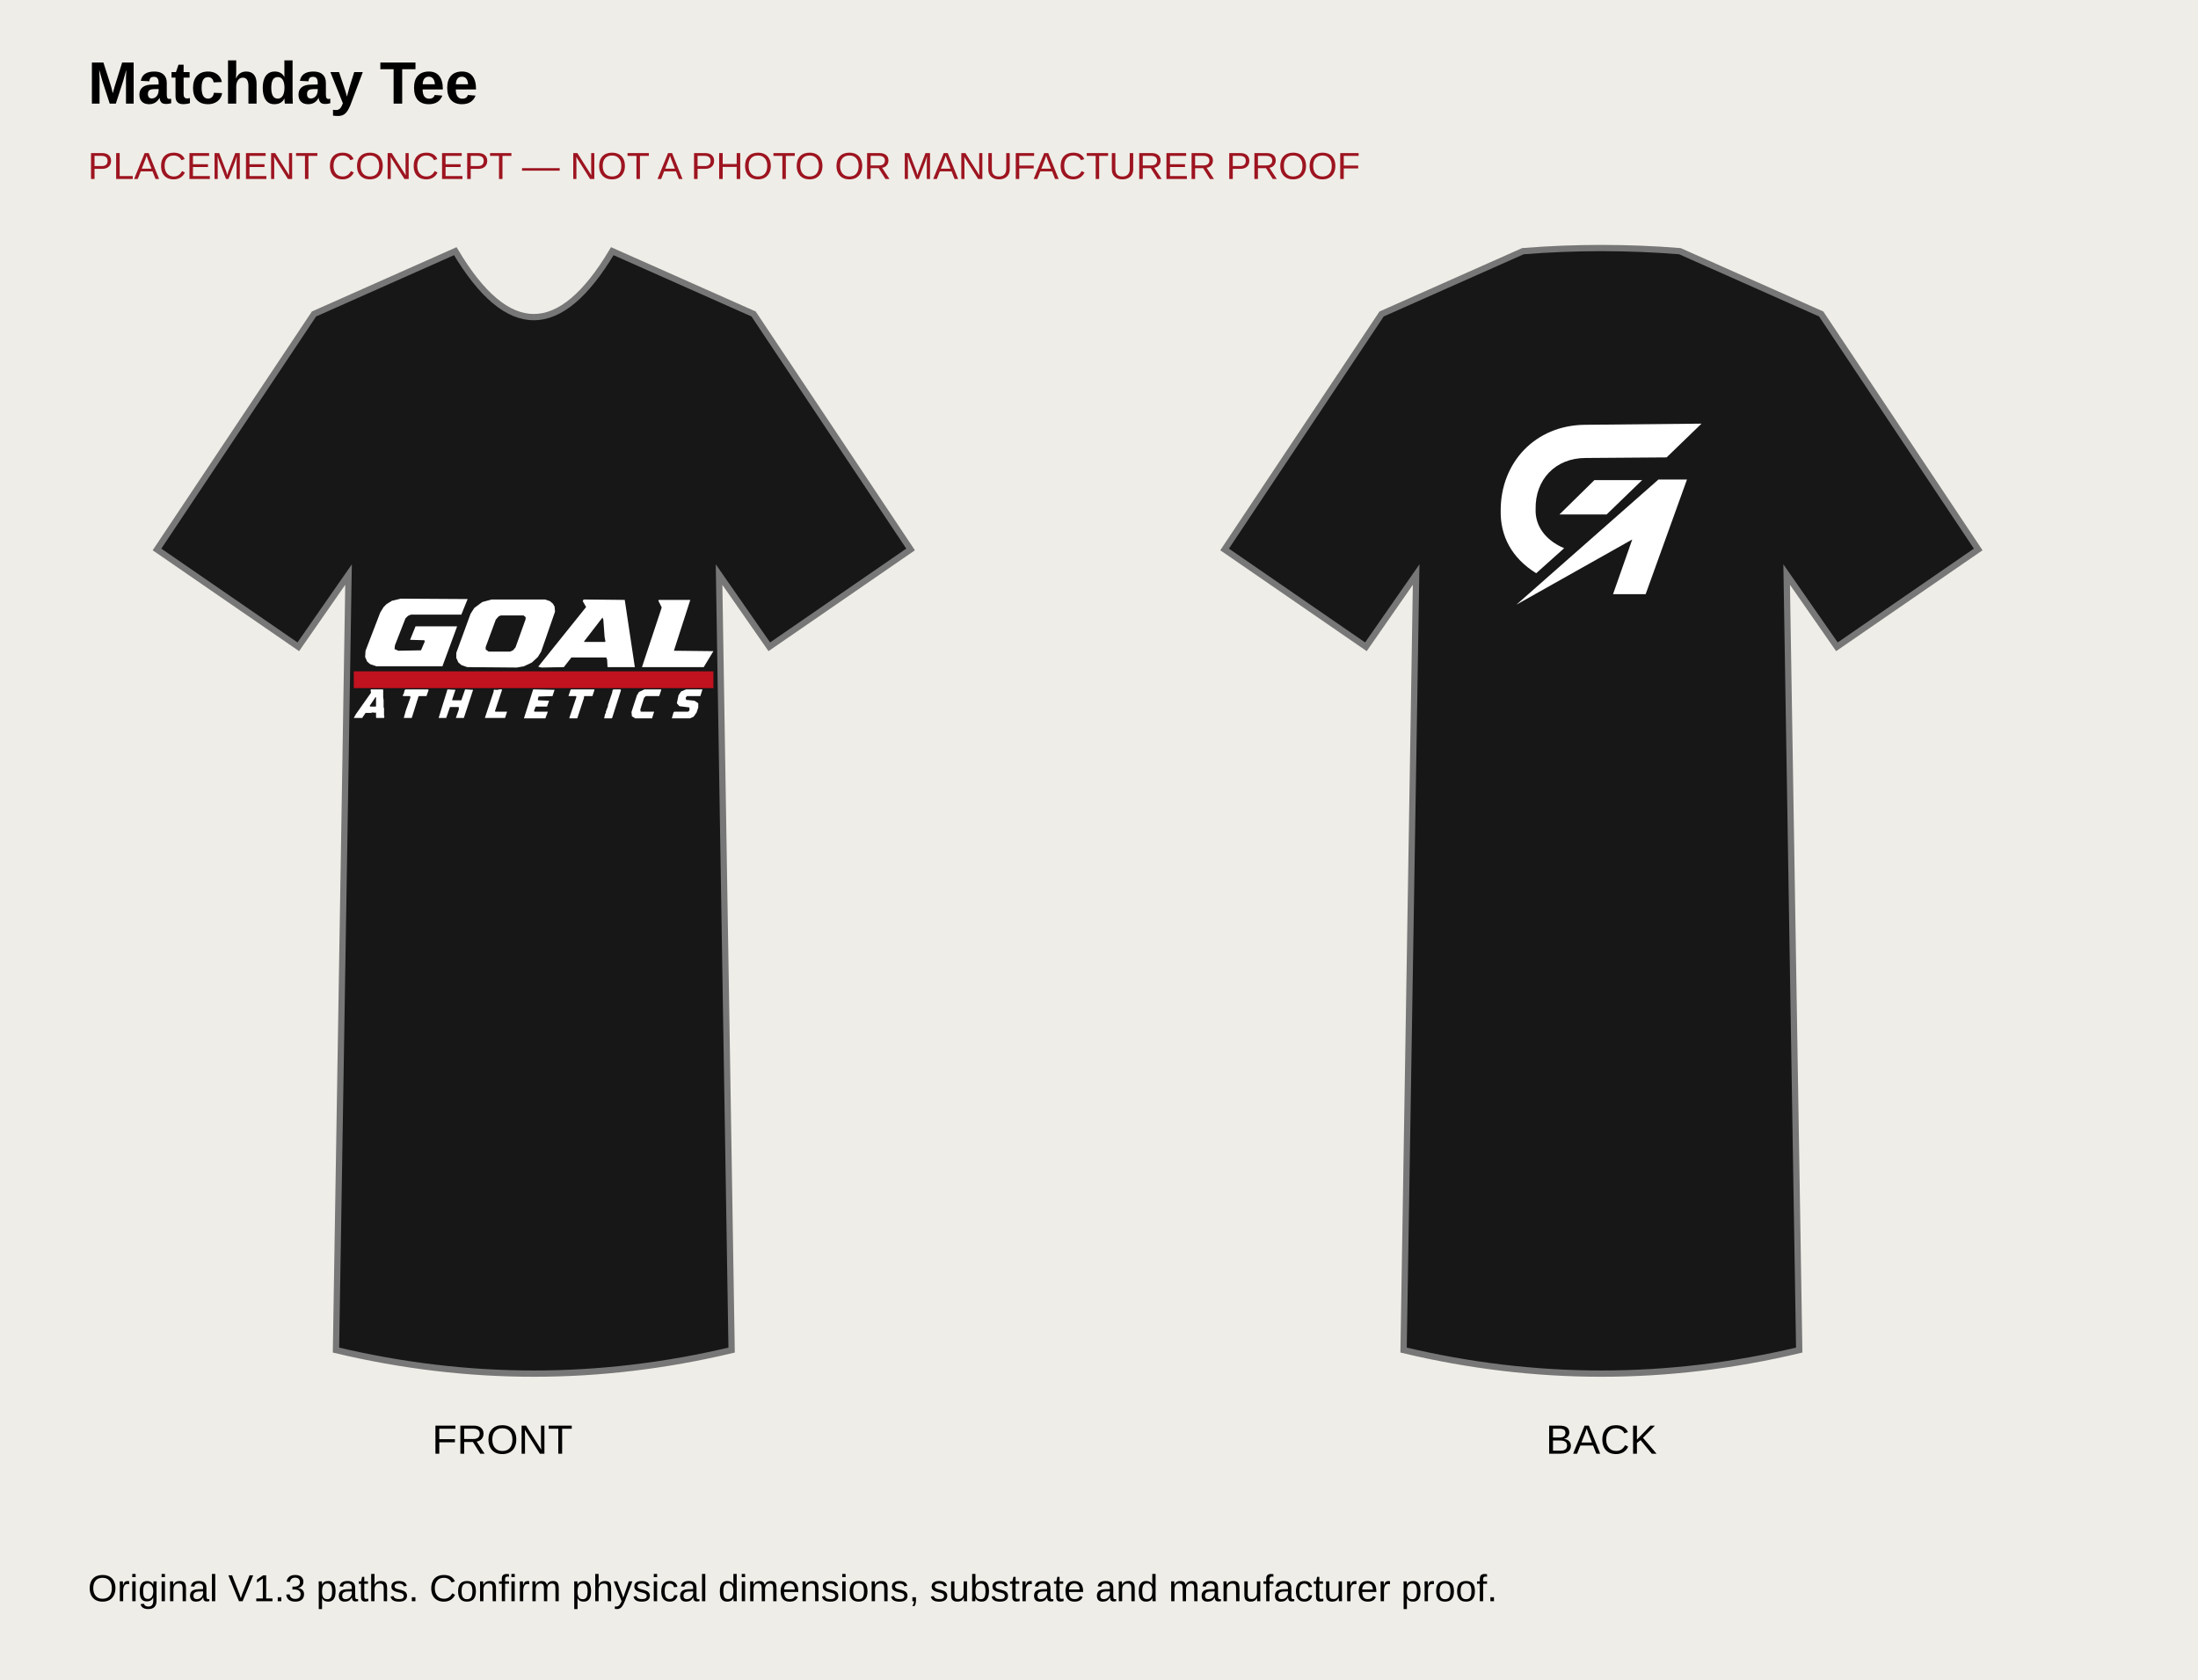
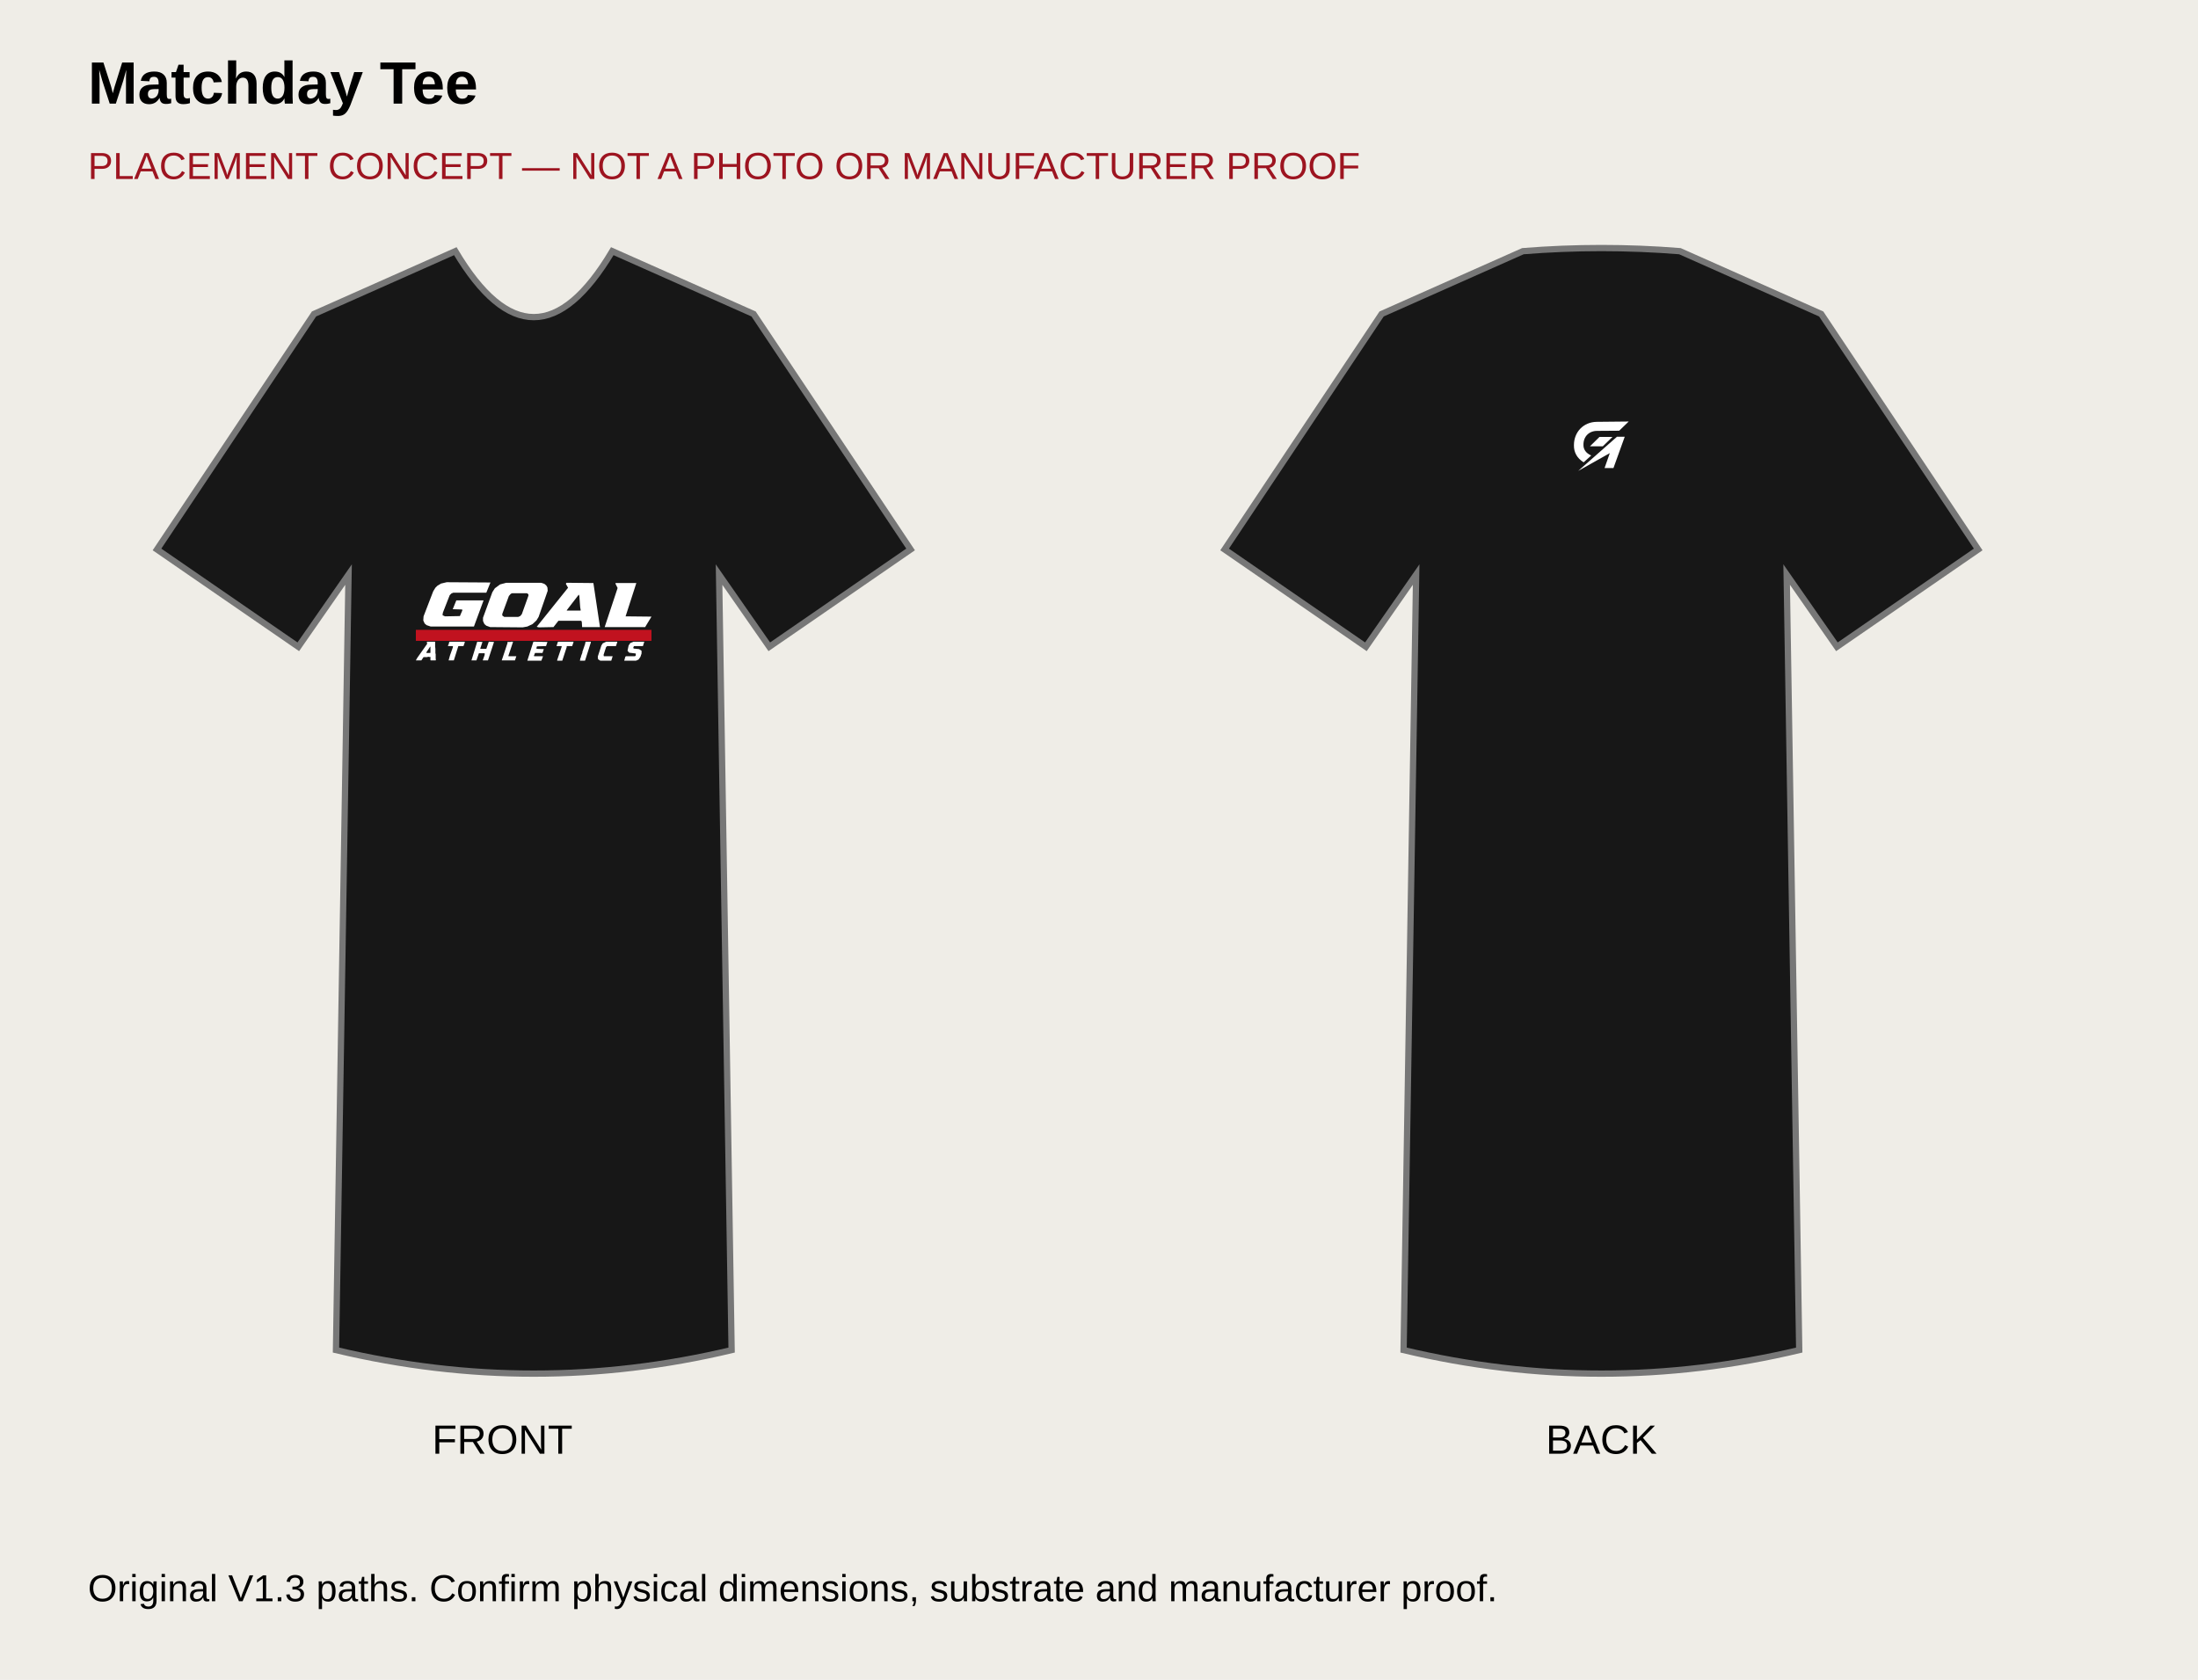
<svg xmlns="http://www.w3.org/2000/svg" viewBox="0 0 700 535">
  <rect width="700" height="535" fill="#efede7" />
  <text x="28" y="33" font-family="Arial" font-size="19" font-weight="bold">Matchday Tee</text>
  <text x="28" y="57" font-family="Arial" font-size="12" fill="#9d1420">PLACEMENT CONCEPT — NOT A PHOTO OR MANUFACTURER PROOF</text>
  <g transform="translate(10,80)">
    <path d="M90 20L135 0Q160 42 185 0L230 20L280 95L235 126L219 103L223 350Q160 365 97 350L101 103L85 126L40 95Z" fill="#171717" stroke="#777" stroke-width="2" />
-     <svg x="102" y="110" width="116" height="39.603" viewBox="349 491 867 296" preserveAspectRatio="xMidYMid meet">
+     <svg x="122" y="105" width="76" height="25.947" viewBox="349 491 867 296" preserveAspectRatio="xMidYMid meet">
      <path id="shape-1" d="M 381,635 L 386,646 L 393,652 L 408,657 L 565,657 L 600,562 L 501,562 L 488,594 L 522,595 L 523,598 L 514,619 L 460,620 L 451,616 L 452,607 L 477,543 L 483,537 L 490,534 L 610,534 L 625,497 L 466,496 L 445,501 L 432,509 L 425,516 L 417,529 L 382,620 Z" fill="#FFFFFF" fill-rule="evenodd" />
      <path id="shape-2" d="M 598,625 L 598,637 L 603,648 L 610,654 L 624,659 L 742,660 L 759,657 L 778,648 L 792,635 L 800,622 L 833,527 L 832,515 L 828,508 L 821,502 L 809,498 L 682,498 L 660,504 L 641,518 L 632,532 Z M 668,611 L 692,546 L 699,538 L 704,536 L 758,536 L 763,540 L 763,545 L 739,612 L 733,619 L 726,622 L 675,622 L 668,617 Z" fill="#FFFFFF" fill-rule="evenodd" />
      <path id="shape-3" d="M 793,658 L 801,660 L 854,659 L 872,636 L 955,636 L 957,641 L 958,659 L 1023,659 L 999,499 L 901,498 L 899,502 L 907,516 Z M 902,598 L 946,541 L 948,546 L 951,587 L 953,598 L 952,599 L 903,599 Z" fill="#FFFFFF" fill-rule="evenodd" />
      <path id="shape-4" d="M 1040,659 L 1187,659 L 1210,621 L 1116,620 L 1155,499 L 1080,499 L 1079,501 L 1087,517 Z" fill="#FFFFFF" fill-rule="evenodd" />
      <g transform="translate(0 24)">
        <path id="shape-5" d="M 354,756 L 374,756 L 382,744 L 396,744 L 397,743 L 402,743 L 403,744 L 406,743 L 407,744 L 407,755 L 408,756 L 426,756 L 427,752 L 426,751 L 426,732 L 425,731 L 425,712 L 424,711 L 425,710 L 424,709 L 424,689 L 423,688 L 395,688 L 394,689 L 395,696 L 359,747 Z M 392,727 L 406,706 L 407,707 L 407,728 L 406,729 L 393,729 Z" fill="#FFFFFF" fill-rule="evenodd" />
        <path id="shape-6" d="M 471,701 L 471,704 L 488,704 L 489,707 L 478,738 L 473,756 L 492,756 L 508,705 L 509,704 L 527,704 L 532,690 L 531,688 L 477,688 L 475,690 L 473,698 Z" fill="#FFFFFF" fill-rule="evenodd" />
        <path id="shape-7" d="M 556,756 L 574,756 L 583,730 L 604,730 L 604,736 L 597,756 L 616,756 L 638,689 L 619,688 L 610,714 L 589,714 L 588,713 L 596,689 L 577,688 Z" fill="#FFFFFF" fill-rule="evenodd" />
        <path id="shape-8" d="M 666,756 L 714,756 L 719,741 L 691,741 L 690,740 L 707,689 L 706,688 L 699,688 L 698,689 L 690,689 L 689,688 L 687,690 L 687,693 Z" fill="#FFFFFF" fill-rule="evenodd" />
        <path id="shape-9" d="M 759,757 L 810,757 L 816,741 L 784,741 L 783,739 L 787,729 L 814,729 L 819,715 L 793,714 L 792,711 L 794,705 L 827,704 L 832,689 L 781,688 Z" fill="#FFFFFF" fill-rule="evenodd" />
        <path id="shape-10" d="M 865,704 L 883,704 L 884,706 L 867,756 L 868,757 L 886,757 L 902,708 L 902,705 L 903,704 L 922,704 L 927,689 L 926,688 L 871,688 L 870,689 Z" fill="#FFFFFF" fill-rule="evenodd" />
        <path id="shape-11" d="M 950,757 L 968,757 L 969,756 L 990,690 L 989,688 L 972,688 L 970,690 L 969,696 L 959,725 L 959,728 L 954,741 L 954,744 L 952,747 Z" fill="#FFFFFF" fill-rule="evenodd" />
        <path id="shape-12" d="M 1015,742 L 1016,752 L 1024,757 L 1064,757 L 1069,741 L 1037,741 L 1036,736 L 1045,708 L 1049,704 L 1081,704 L 1086,689 L 1085,688 L 1046,688 L 1033,694 L 1028,702 Z" fill="#FFFFFF" fill-rule="evenodd" />
        <path id="shape-13" d="M 1111,757 L 1154,757 L 1163,753 L 1170,743 L 1174,731 L 1174,721 L 1165,715 L 1145,713 L 1144,708 L 1147,704 L 1179,704 L 1184,688 L 1145,688 L 1133,693 L 1127,702 L 1123,721 L 1129,728 L 1153,731 L 1153,738 L 1150,741 L 1117,741 L 1115,743 Z" fill="#FFFFFF" fill-rule="evenodd" />
      </g>
      <rect id="front-separator" x="354" y="669" width="856" height="40" fill="#C1121F" />
    </svg>
  </g>
  <g transform="translate(350,80)">
    <path d="M90 20L135 0Q160 -2 185 0L230 20L280 95L235 126L219 103L223 350Q160 365 97 350L101 103L85 126L40 95Z" fill="#171717" stroke="#777" stroke-width="2" />
-     <svg x="127" y="54" width="66" height="59.697" viewBox="40 457 356 322" preserveAspectRatio="xMidYMid meet">
+     <svg x="151" y="54" width="18" height="16.281" viewBox="40 457 356 322" preserveAspectRatio="xMidYMid meet">
      <path id="shape-1" d="M 390,462 L 189,464 C 105,465 45,528 45,611 C 44,655 64,693 106,719 L 154,676 C 121,662 104,637 105,609 C 104,558 139,521 191,521 L 330,520 Z" fill="#FFFFFF" fill-rule="evenodd" />
      <path id="shape-2" d="M 206,559 L 288,559 L 227,618 L 146,618 Z" fill="#FFFFFF" fill-rule="evenodd" />
      <path id="shape-3" d="M 316,558 L 365,558 L 294,755 L 238,755 L 271,661 L 72,773 Z" fill="#FFFFFF" fill-rule="evenodd" />
    </svg>
  </g>
  <text x="160" y="463" text-anchor="middle" font-family="Arial" font-size="13">FRONT</text>
  <text x="510" y="463" text-anchor="middle" font-family="Arial" font-size="13">BACK</text>
  <text x="28" y="510" font-family="Arial" font-size="12">Original V1.3 paths. Confirm physical dimensions, substrate and manufacturer proof.</text>
</svg>
